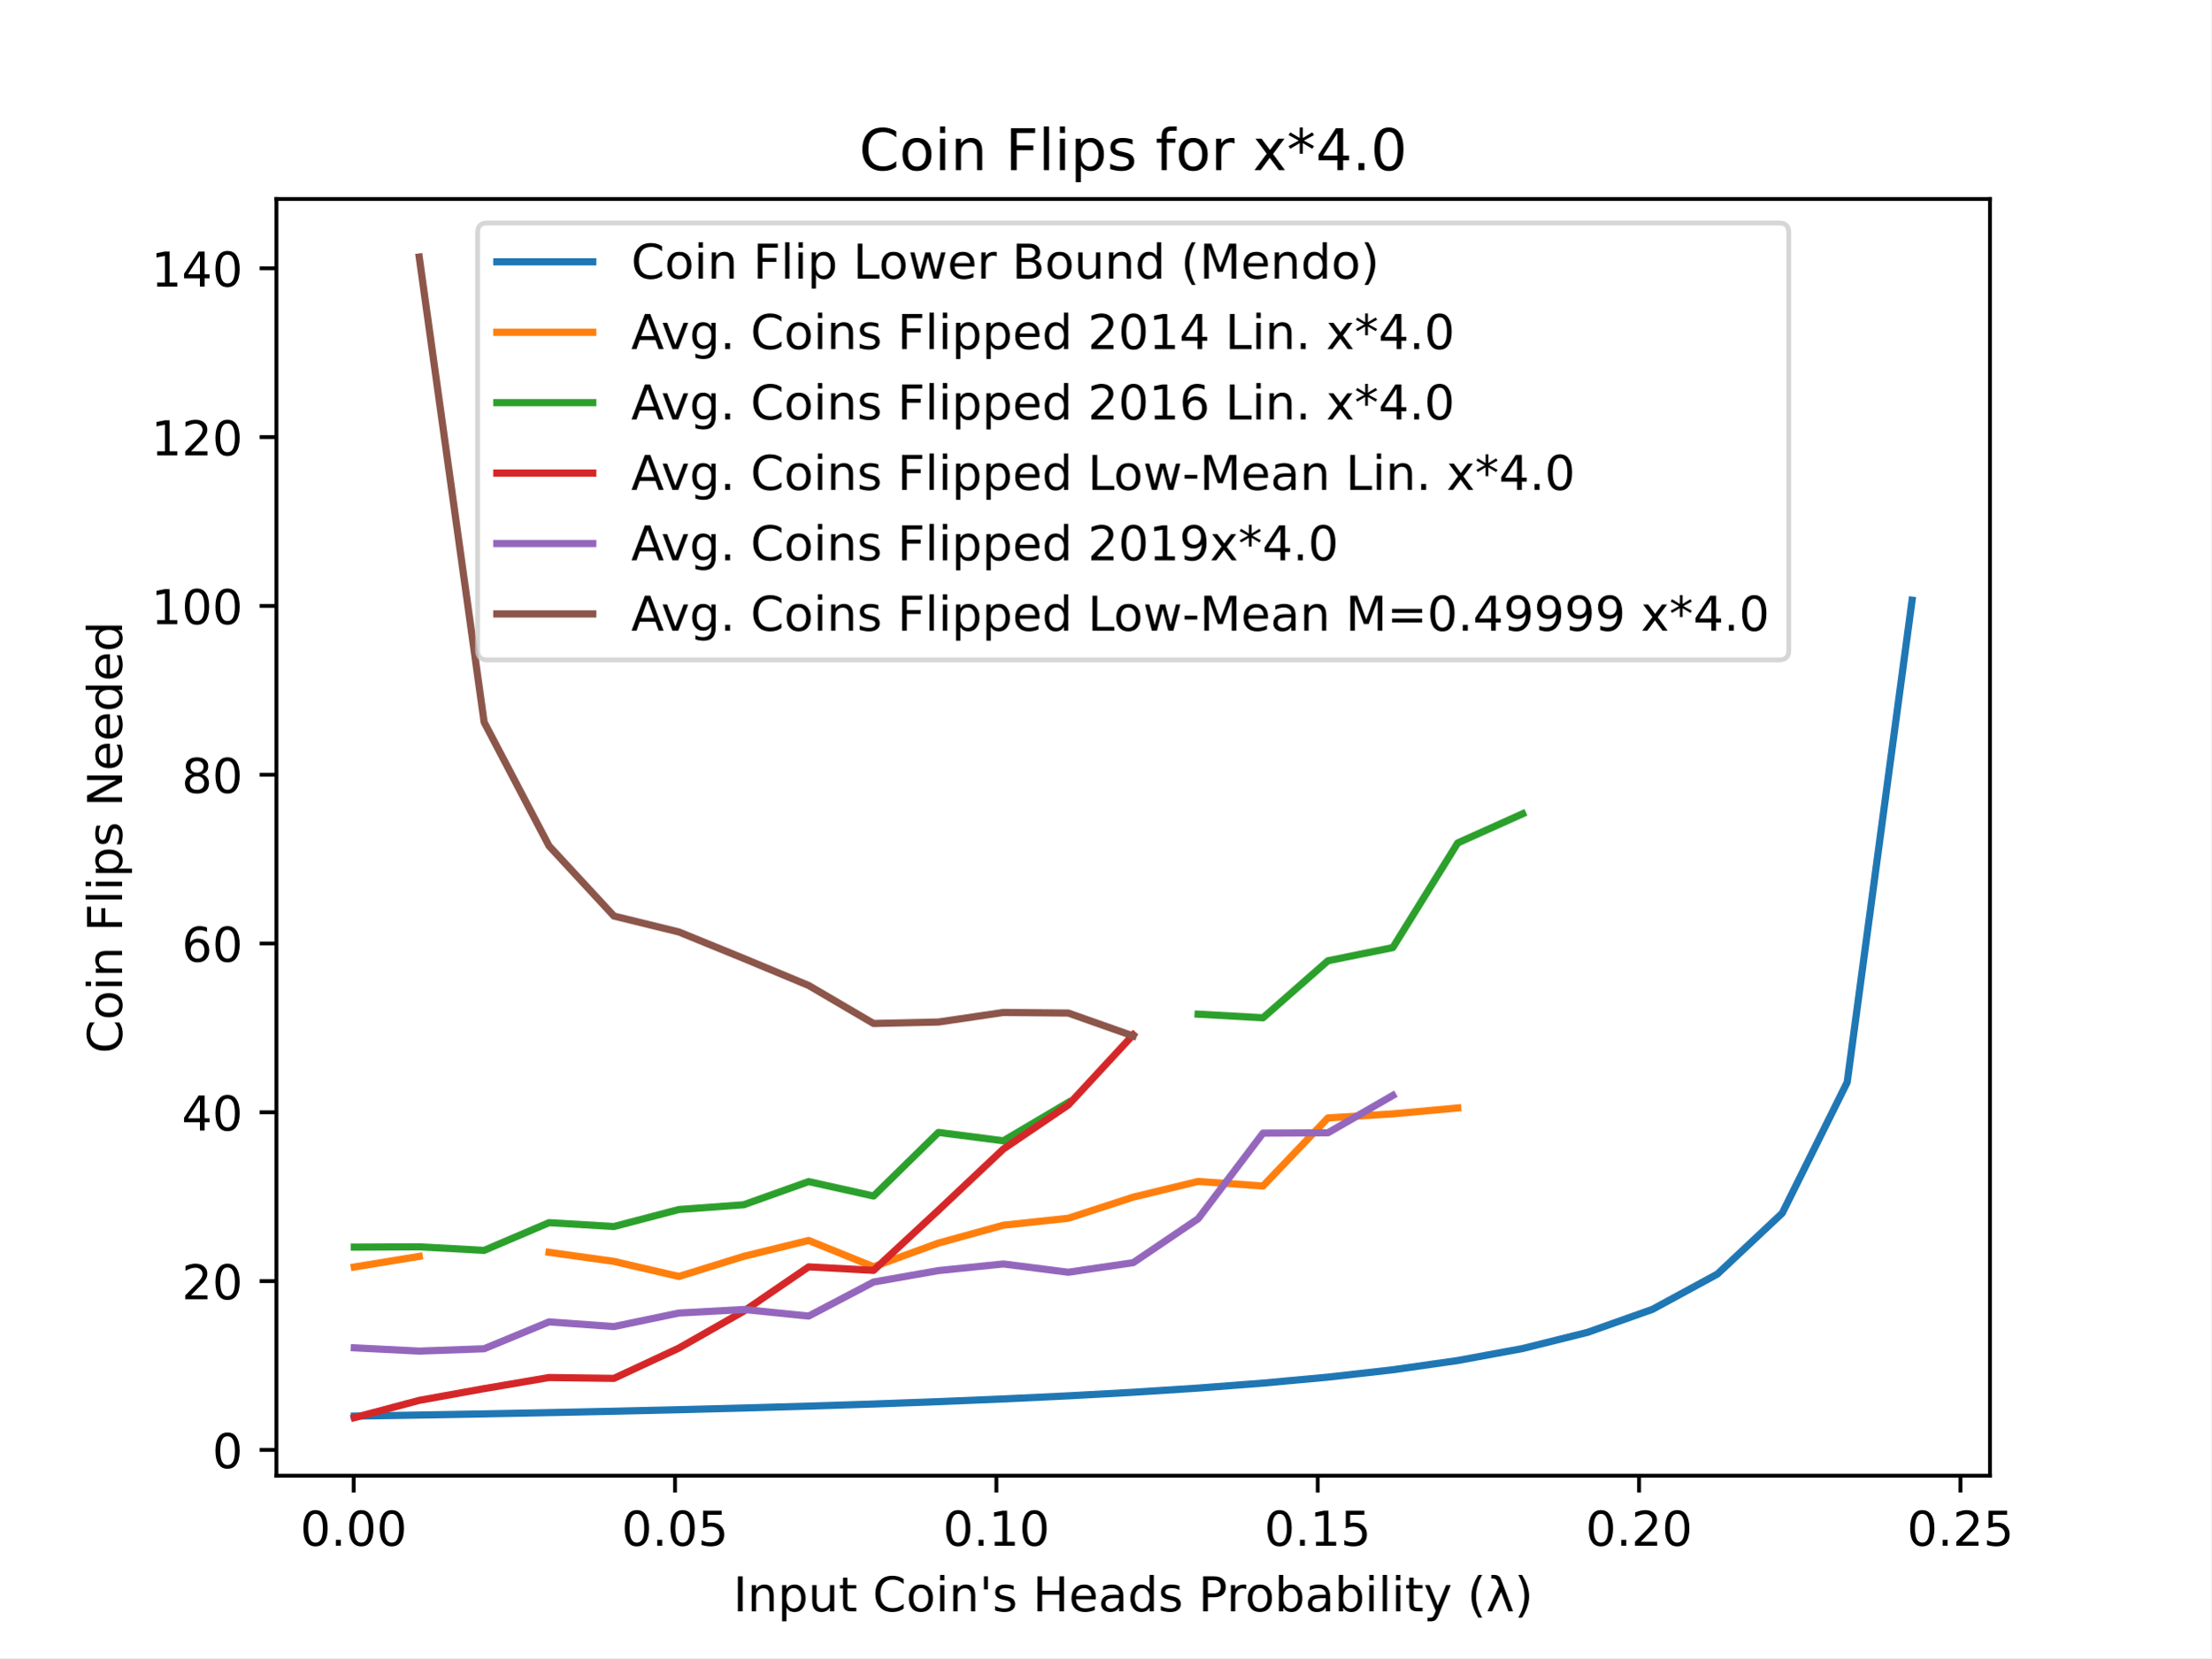
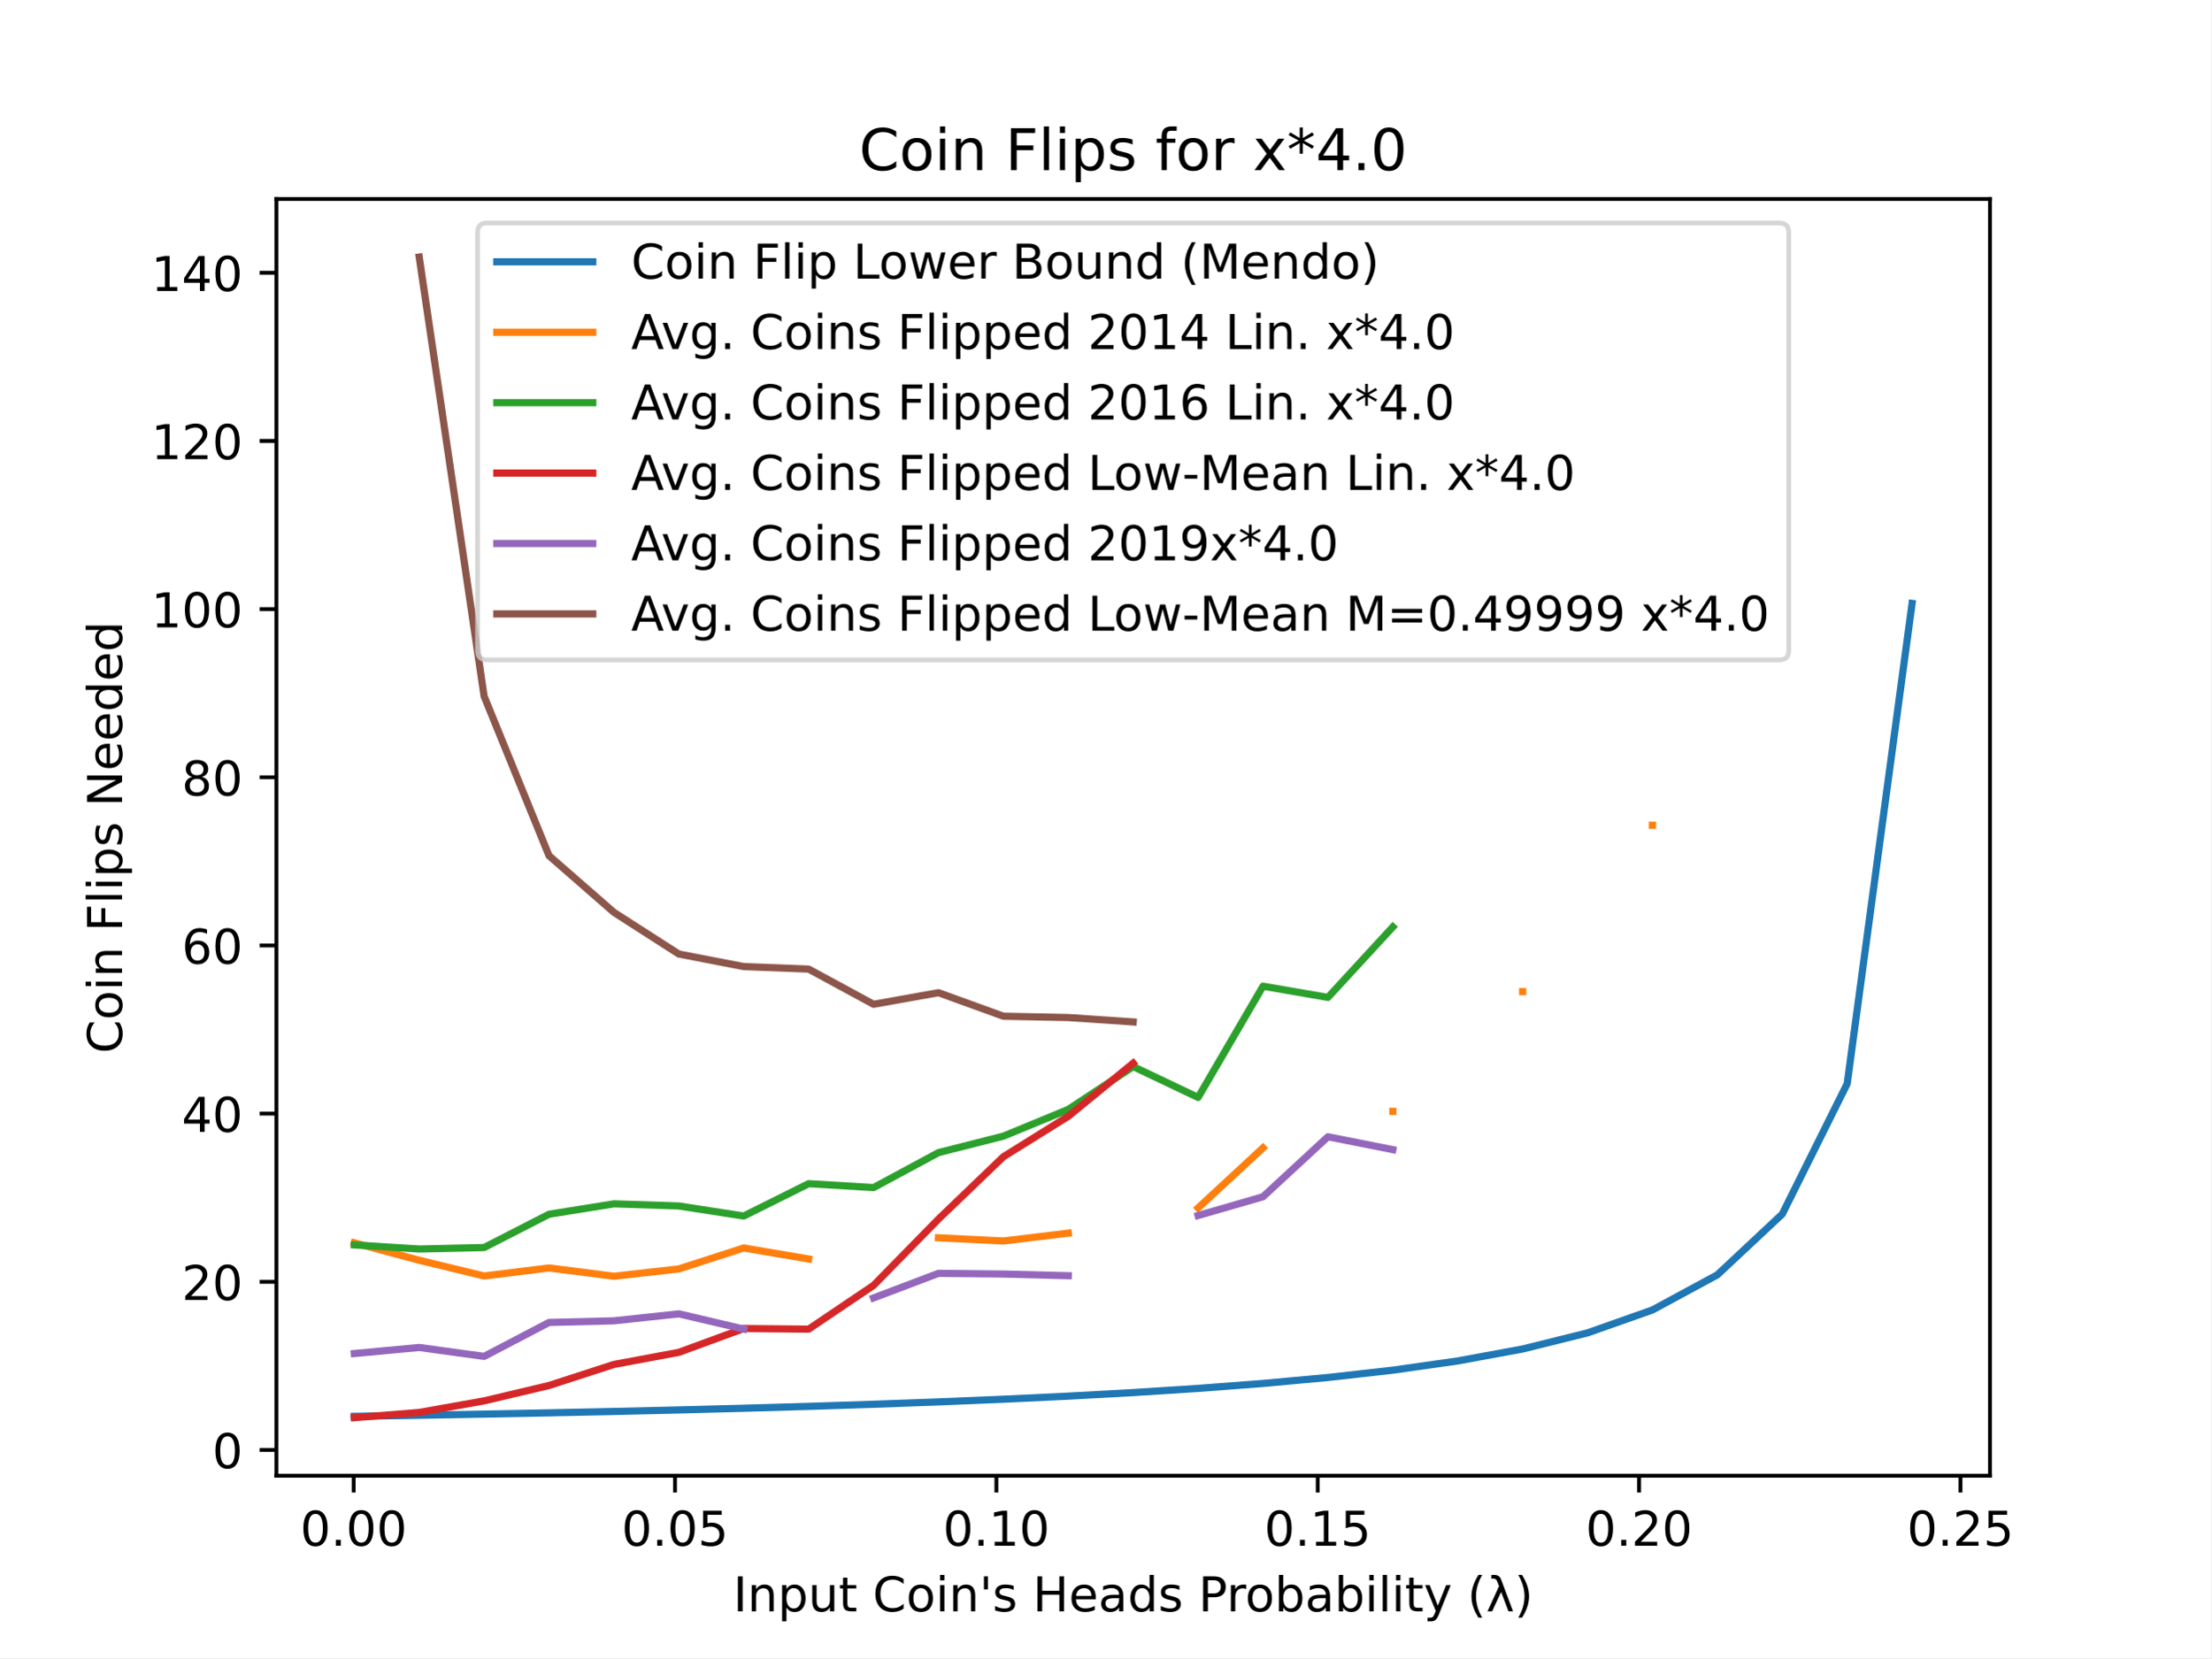
<svg xmlns="http://www.w3.org/2000/svg" xmlns:xlink="http://www.w3.org/1999/xlink" height="345.6pt" version="1.1" viewBox="0 0 460.8 345.6" width="460.8pt">
  <defs>
    <style type="text/css">
*{stroke-linecap:butt;stroke-linejoin:round;}
  </style>
  </defs>
  <g id="figure_1">
    <g id="patch_1">
      <path d="M 0 345.6  L 460.8 345.6  L 460.8 0  L 0 0  z " style="fill:#ffffff;" />
    </g>
    <g id="axes_1">
      <g id="patch_2">
        <path d="M 57.6 307.584  L 414.72 307.584  L 414.72 41.472  L 57.6 41.472  z " style="fill:#ffffff;" />
      </g>
      <g id="matplotlib.axis_1">
        <g id="xtick_1">
          <g id="line2d_1">
            <defs>
-               <path d="M 0 0  L 0 3.5  " id="m9778a96f2f" style="stroke:#000000;stroke-width:0.8;" />
+               <path d="M 0 0  L 0 3.5  " id="mae90e0ff41" style="stroke:#000000;stroke-width:0.8;" />
            </defs>
            <g>
-               <use style="stroke:#000000;stroke-width:0.8;" x="73.699" xlink:href="#m9778a96f2f" y="307.584" />
+               <use style="stroke:#000000;stroke-width:0.8;" x="73.699" xlink:href="#mae90e0ff41" y="307.584" />
            </g>
          </g>
          <g id="text_1">
            <text style="font-family:DejaVu Sans;font-size:10px;font-style:normal;font-weight:normal;text-anchor:middle;" transform="rotate(-0, 73.69878, 322.1824)" x="73.699" y="322.182">0.00</text>
          </g>
        </g>
        <g id="xtick_2">
          <g id="line2d_2">
            <g>
-               <use style="stroke:#000000;stroke-width:0.8;" x="140.672" xlink:href="#m9778a96f2f" y="307.584" />
+               <use style="stroke:#000000;stroke-width:0.8;" x="140.672" xlink:href="#mae90e0ff41" y="307.584" />
            </g>
          </g>
          <g id="text_2">
            <text style="font-family:DejaVu Sans;font-size:10px;font-style:normal;font-weight:normal;text-anchor:middle;" transform="rotate(-0, 140.6722, 322.1824)" x="140.672" y="322.182">0.05</text>
          </g>
        </g>
        <g id="xtick_3">
          <g id="line2d_3">
            <g>
-               <use style="stroke:#000000;stroke-width:0.8;" x="207.646" xlink:href="#m9778a96f2f" y="307.584" />
+               <use style="stroke:#000000;stroke-width:0.8;" x="207.646" xlink:href="#mae90e0ff41" y="307.584" />
            </g>
          </g>
          <g id="text_3">
            <text style="font-family:DejaVu Sans;font-size:10px;font-style:normal;font-weight:normal;text-anchor:middle;" transform="rotate(-0, 207.6456, 322.1824)" x="207.646" y="322.182">0.10</text>
          </g>
        </g>
        <g id="xtick_4">
          <g id="line2d_4">
            <g>
-               <use style="stroke:#000000;stroke-width:0.8;" x="274.619" xlink:href="#m9778a96f2f" y="307.584" />
+               <use style="stroke:#000000;stroke-width:0.8;" x="274.619" xlink:href="#mae90e0ff41" y="307.584" />
            </g>
          </g>
          <g id="text_4">
            <text style="font-family:DejaVu Sans;font-size:10px;font-style:normal;font-weight:normal;text-anchor:middle;" transform="rotate(-0, 274.619, 322.1824)" x="274.619" y="322.182">0.15</text>
          </g>
        </g>
        <g id="xtick_5">
          <g id="line2d_5">
            <g>
-               <use style="stroke:#000000;stroke-width:0.8;" x="341.592" xlink:href="#m9778a96f2f" y="307.584" />
+               <use style="stroke:#000000;stroke-width:0.8;" x="341.592" xlink:href="#mae90e0ff41" y="307.584" />
            </g>
          </g>
          <g id="text_5">
            <text style="font-family:DejaVu Sans;font-size:10px;font-style:normal;font-weight:normal;text-anchor:middle;" transform="rotate(-0, 341.5924, 322.1824)" x="341.592" y="322.182">0.20</text>
          </g>
        </g>
        <g id="xtick_6">
          <g id="line2d_6">
            <g>
-               <use style="stroke:#000000;stroke-width:0.8;" x="408.566" xlink:href="#m9778a96f2f" y="307.584" />
+               <use style="stroke:#000000;stroke-width:0.8;" x="408.566" xlink:href="#mae90e0ff41" y="307.584" />
            </g>
          </g>
          <g id="text_6">
            <text style="font-family:DejaVu Sans;font-size:10px;font-style:normal;font-weight:normal;text-anchor:middle;" transform="rotate(-0, 408.5658, 322.1824)" x="408.566" y="322.182">0.25</text>
          </g>
        </g>
        <g id="text_7">
          <text style="font-family:DejaVu Sans;font-size:10px;font-style:normal;font-weight:normal;text-anchor:middle;" transform="rotate(-0, 236.16, 335.8606)" x="236.16" y="335.861">Input Coin's Heads Probability (λ)</text>
        </g>
      </g>
      <g id="matplotlib.axis_2">
        <g id="ytick_1">
          <g id="line2d_7">
            <defs>
-               <path d="M 0 0  L -3.5 0  " id="ma83d22862d" style="stroke:#000000;stroke-width:0.8;" />
+               <path d="M 0 0  L -3.5 0  " id="mbe5ad20fad" style="stroke:#000000;stroke-width:0.8;" />
            </defs>
            <g>
-               <use style="stroke:#000000;stroke-width:0.8;" x="57.6" xlink:href="#ma83d22862d" y="302.205" />
+               <use style="stroke:#000000;stroke-width:0.8;" x="57.6" xlink:href="#mbe5ad20fad" y="302.222" />
            </g>
          </g>
          <g id="text_8">
-             <text style="font-family:DejaVu Sans;font-size:10px;font-style:normal;font-weight:normal;text-anchor:end;" transform="rotate(-0, 50.6, 306.0038)" x="50.6" y="306.004">0</text>
+             <text style="font-family:DejaVu Sans;font-size:10px;font-style:normal;font-weight:normal;text-anchor:end;" transform="rotate(-0, 50.6, 306.0209)" x="50.6" y="306.021">0</text>
          </g>
        </g>
        <g id="ytick_2">
          <g id="line2d_8">
            <g>
-               <use style="stroke:#000000;stroke-width:0.8;" x="57.6" xlink:href="#ma83d22862d" y="267.021" />
+               <use style="stroke:#000000;stroke-width:0.8;" x="57.6" xlink:href="#mbe5ad20fad" y="267.168" />
            </g>
          </g>
          <g id="text_9">
-             <text style="font-family:DejaVu Sans;font-size:10px;font-style:normal;font-weight:normal;text-anchor:end;" transform="rotate(-0, 50.6, 270.82)" x="50.6" y="270.82">20</text>
+             <text style="font-family:DejaVu Sans;font-size:10px;font-style:normal;font-weight:normal;text-anchor:end;" transform="rotate(-0, 50.6, 270.9677)" x="50.6" y="270.968">20</text>
          </g>
        </g>
        <g id="ytick_3">
          <g id="line2d_9">
            <g>
-               <use style="stroke:#000000;stroke-width:0.8;" x="57.6" xlink:href="#ma83d22862d" y="231.837" />
+               <use style="stroke:#000000;stroke-width:0.8;" x="57.6" xlink:href="#mbe5ad20fad" y="232.115" />
            </g>
          </g>
          <g id="text_10">
-             <text style="font-family:DejaVu Sans;font-size:10px;font-style:normal;font-weight:normal;text-anchor:end;" transform="rotate(-0, 50.6, 235.6363)" x="50.6" y="235.636">40</text>
+             <text style="font-family:DejaVu Sans;font-size:10px;font-style:normal;font-weight:normal;text-anchor:end;" transform="rotate(-0, 50.6, 235.9144)" x="50.6" y="235.914">40</text>
          </g>
        </g>
        <g id="ytick_4">
          <g id="line2d_10">
            <g>
-               <use style="stroke:#000000;stroke-width:0.8;" x="57.6" xlink:href="#ma83d22862d" y="196.653" />
+               <use style="stroke:#000000;stroke-width:0.8;" x="57.6" xlink:href="#mbe5ad20fad" y="197.062" />
            </g>
          </g>
          <g id="text_11">
-             <text style="font-family:DejaVu Sans;font-size:10px;font-style:normal;font-weight:normal;text-anchor:end;" transform="rotate(-0, 50.6, 200.4525)" x="50.6" y="200.453">60</text>
+             <text style="font-family:DejaVu Sans;font-size:10px;font-style:normal;font-weight:normal;text-anchor:end;" transform="rotate(-0, 50.6, 200.8612)" x="50.6" y="200.861">60</text>
          </g>
        </g>
        <g id="ytick_5">
          <g id="line2d_11">
            <g>
-               <use style="stroke:#000000;stroke-width:0.8;" x="57.6" xlink:href="#ma83d22862d" y="161.47" />
+               <use style="stroke:#000000;stroke-width:0.8;" x="57.6" xlink:href="#mbe5ad20fad" y="162.009" />
            </g>
          </g>
          <g id="text_12">
-             <text style="font-family:DejaVu Sans;font-size:10px;font-style:normal;font-weight:normal;text-anchor:end;" transform="rotate(-0, 50.6, 165.2688)" x="50.6" y="165.269">80</text>
+             <text style="font-family:DejaVu Sans;font-size:10px;font-style:normal;font-weight:normal;text-anchor:end;" transform="rotate(-0, 50.6, 165.808)" x="50.6" y="165.808">80</text>
          </g>
        </g>
        <g id="ytick_6">
          <g id="line2d_12">
            <g>
-               <use style="stroke:#000000;stroke-width:0.8;" x="57.6" xlink:href="#ma83d22862d" y="126.286" />
+               <use style="stroke:#000000;stroke-width:0.8;" x="57.6" xlink:href="#mbe5ad20fad" y="126.955" />
            </g>
          </g>
          <g id="text_13">
-             <text style="font-family:DejaVu Sans;font-size:10px;font-style:normal;font-weight:normal;text-anchor:end;" transform="rotate(-0, 50.6, 130.085)" x="50.6" y="130.085">100</text>
+             <text style="font-family:DejaVu Sans;font-size:10px;font-style:normal;font-weight:normal;text-anchor:end;" transform="rotate(-0, 50.6, 130.7547)" x="50.6" y="130.755">100</text>
          </g>
        </g>
        <g id="ytick_7">
          <g id="line2d_13">
            <g>
-               <use style="stroke:#000000;stroke-width:0.8;" x="57.6" xlink:href="#ma83d22862d" y="91.102" />
+               <use style="stroke:#000000;stroke-width:0.8;" x="57.6" xlink:href="#mbe5ad20fad" y="91.902" />
            </g>
          </g>
          <g id="text_14">
-             <text style="font-family:DejaVu Sans;font-size:10px;font-style:normal;font-weight:normal;text-anchor:end;" transform="rotate(-0, 50.6, 94.90125)" x="50.6" y="94.901">120</text>
+             <text style="font-family:DejaVu Sans;font-size:10px;font-style:normal;font-weight:normal;text-anchor:end;" transform="rotate(-0, 50.6, 95.70145)" x="50.6" y="95.701">120</text>
          </g>
        </g>
        <g id="ytick_8">
          <g id="line2d_14">
            <g>
-               <use style="stroke:#000000;stroke-width:0.8;" x="57.6" xlink:href="#ma83d22862d" y="55.918" />
+               <use style="stroke:#000000;stroke-width:0.8;" x="57.6" xlink:href="#mbe5ad20fad" y="56.849" />
            </g>
          </g>
          <g id="text_15">
-             <text style="font-family:DejaVu Sans;font-size:10px;font-style:normal;font-weight:normal;text-anchor:end;" transform="rotate(-0, 50.6, 59.71749)" x="50.6" y="59.717">140</text>
+             <text style="font-family:DejaVu Sans;font-size:10px;font-style:normal;font-weight:normal;text-anchor:end;" transform="rotate(-0, 50.6, 60.6482)" x="50.6" y="60.648">140</text>
          </g>
        </g>
        <g id="text_16">
          <text style="font-family:DejaVu Sans;font-size:10px;font-style:normal;font-weight:normal;text-anchor:middle;" transform="rotate(-90, 25.43281, 174.528)" x="25.433" y="174.528">Coin Flips Needed</text>
        </g>
      </g>
      <g id="line2d_15">
-         <path clip-path="url(#pecf5da1506)" d="M 73.833 295.166  L 87.36 294.943  L 100.887 294.701  L 114.415 294.437  L 127.942 294.148  L 141.469 293.829  L 154.996 293.476  L 168.524 293.083  L 182.051 292.643  L 195.578 292.148  L 209.105 291.585  L 222.633 290.94  L 236.16 290.195  L 249.687 289.322  L 263.215 288.287  L 276.742 287.039  L 290.269 285.506  L 303.796 283.577  L 317.324 281.076  L 330.851 277.705  L 344.378 272.912  L 357.905 265.56  L 371.433 252.852  L 384.96 225.579  L 398.487 125.093  " style="fill:none;stroke:#1f77b4;stroke-linecap:square;stroke-width:1.5;" />
+         <path clip-path="url(#p58bec8b1ab)" d="M 73.833 295.209  L 87.36 294.987  L 100.887 294.746  L 114.415 294.483  L 127.942 294.195  L 141.469 293.877  L 154.996 293.525  L 168.524 293.134  L 182.051 292.696  L 195.578 292.202  L 209.105 291.642  L 222.633 290.999  L 236.16 290.256  L 249.687 289.387  L 263.215 288.355  L 276.742 287.112  L 290.269 285.585  L 303.796 283.663  L 317.324 281.172  L 330.851 277.813  L 344.378 273.038  L 357.905 265.714  L 371.433 253.052  L 384.96 225.88  L 398.487 125.768  " style="fill:none;stroke:#1f77b4;stroke-linecap:square;stroke-width:1.5;" />
      </g>
      <g id="line2d_16">
-         <path clip-path="url(#pecf5da1506)" d="M 73.833 264.086  L 87.36 261.873  M 114.415 261.022  L 127.942 262.915  L 141.469 266.057  L 154.996 261.863  L 168.524 258.552  L 182.051 264.034  L 195.578 259.101  L 209.105 255.371  L 222.633 253.925  L 236.16 249.524  L 249.687 246.252  L 263.215 247.205  L 276.742 233.012  L 290.269 232.168  L 303.796 230.933  " style="fill:none;stroke:#ff7f0e;stroke-linecap:square;stroke-width:1.5;" />
+         <path clip-path="url(#p58bec8b1ab)" d="M 73.833 259.05  L 87.36 262.678  L 100.887 265.959  L 114.415 264.284  L 127.942 266.012  L 141.469 264.487  L 154.996 260.119  L 168.524 262.415  M 195.578 257.995  L 209.105 258.665  L 222.633 257.028  M 249.687 251.773  L 263.215 239.256  M 290.269 231.639  M 317.324 206.681  M 344.378 172.006  " style="fill:none;stroke:#ff7f0e;stroke-linecap:square;stroke-width:1.5;" />
      </g>
      <g id="line2d_17">
-         <path clip-path="url(#pecf5da1506)" d="M 73.833 259.942  L 87.36 259.875  L 100.887 260.621  L 114.415 254.844  L 127.942 255.646  L 141.469 252.106  L 154.996 251.111  L 168.524 246.284  L 182.051 249.288  L 195.578 236.031  L 209.105 237.78  L 222.633 229.782  M 249.687 211.388  L 263.215 212.138  L 276.742 200.256  L 290.269 197.508  L 303.796 175.694  L 317.324 169.615  " style="fill:none;stroke:#2ca02c;stroke-linecap:square;stroke-width:1.5;" />
+         <path clip-path="url(#p58bec8b1ab)" d="M 73.833 259.481  L 87.36 260.337  L 100.887 260.025  L 114.415 253.091  L 127.942 250.918  L 141.469 251.363  L 154.996 253.459  L 168.524 246.715  L 182.051 247.532  L 195.578 240.244  L 209.105 236.812  L 222.633 231.239  L 236.16 222.307  L 249.687 228.743  L 263.215 205.555  L 276.742 207.893  L 290.269 193.206  " style="fill:none;stroke:#2ca02c;stroke-linecap:square;stroke-width:1.5;" />
      </g>
      <g id="line2d_18">
-         <path clip-path="url(#pecf5da1506)" d="M 73.833 295.488  L 87.36 291.882  L 100.887 289.436  L 114.415 287.121  L 127.942 287.297  L 141.469 280.992  L 154.996 273.294  L 168.524 264.055  L 182.051 264.787  L 195.578 252.244  L 209.105 239.49  L 222.633 230.31  L 236.16 215.684  " style="fill:none;stroke:#d62728;stroke-linecap:square;stroke-width:1.5;" />
+         <path clip-path="url(#p58bec8b1ab)" d="M 73.833 295.488  L 87.36 294.401  L 100.887 291.986  L 114.415 288.782  L 127.942 284.394  L 141.469 281.873  L 154.996 276.906  L 168.524 277.036  L 182.051 267.912  L 195.578 254.097  L 209.105 241.106  L 222.633 232.676  L 236.16 221.596  " style="fill:none;stroke:#d62728;stroke-linecap:square;stroke-width:1.5;" />
      </g>
      <g id="line2d_19">
-         <path clip-path="url(#pecf5da1506)" d="M 73.833 280.929  L 87.36 281.615  L 100.887 281.126  L 114.415 275.525  L 127.942 276.499  L 141.469 273.681  L 154.996 272.942  L 168.524 274.314  L 182.051 267.218  L 195.578 264.832  L 209.105 263.453  L 222.633 265.177  L 236.16 263.182  L 249.687 254.034  L 263.215 236.175  L 276.742 236.112  L 290.269 228.322  " style="fill:none;stroke:#9467bd;stroke-linecap:square;stroke-width:1.5;" />
+         <path clip-path="url(#p58bec8b1ab)" d="M 73.833 282.119  L 87.36 280.857  L 100.887 282.718  L 114.415 275.641  L 127.942 275.301  L 141.469 273.846  L 154.996 277.022  M 182.051 270.534  L 195.578 265.405  L 209.105 265.549  L 222.633 265.9  M 249.687 253.354  L 263.215 249.442  L 276.742 236.939  L 290.269 239.624  " style="fill:none;stroke:#9467bd;stroke-linecap:square;stroke-width:1.5;" />
      </g>
      <g id="line2d_20">
-         <path clip-path="url(#pecf5da1506)" d="M 87.36 53.568  L 100.887 150.517  L 114.415 176.314  L 127.942 190.936  L 141.469 194.247  L 154.996 199.771  L 168.524 205.404  L 182.051 213.33  L 195.578 213.021  L 209.105 211.029  L 222.633 211.153  L 236.16 215.93  " style="fill:none;stroke:#8c564b;stroke-linecap:square;stroke-width:1.5;" />
+         <path clip-path="url(#p58bec8b1ab)" d="M 87.36 53.568  L 100.887 145.12  L 114.415 178.358  L 127.942 190.164  L 141.469 198.85  L 154.996 201.465  L 168.524 201.987  L 182.051 209.324  L 195.578 206.908  L 209.105 211.812  L 222.633 212.089  L 236.16 213.001  " style="fill:none;stroke:#8c564b;stroke-linecap:square;stroke-width:1.5;" />
      </g>
      <g id="patch_3">
        <path d="M 57.6 307.584  L 57.6 41.472  " style="fill:none;stroke:#000000;stroke-linecap:square;stroke-linejoin:miter;stroke-width:0.8;" />
      </g>
      <g id="patch_4">
        <path d="M 414.72 307.584  L 414.72 41.472  " style="fill:none;stroke:#000000;stroke-linecap:square;stroke-linejoin:miter;stroke-width:0.8;" />
      </g>
      <g id="patch_5">
        <path d="M 57.6 307.584  L 414.72 307.584  " style="fill:none;stroke:#000000;stroke-linecap:square;stroke-linejoin:miter;stroke-width:0.8;" />
      </g>
      <g id="patch_6">
        <path d="M 57.6 41.472  L 414.72 41.472  " style="fill:none;stroke:#000000;stroke-linecap:square;stroke-linejoin:miter;stroke-width:0.8;" />
      </g>
      <g id="text_17">
        <text style="font-family:DejaVu Sans;font-size:12px;font-style:normal;font-weight:normal;text-anchor:middle;" transform="rotate(-0, 236.16, 35.472)" x="236.16" y="35.472">Coin Flips for x*4.0</text>
      </g>
      <g id="legend_1">
        <g id="patch_7">
          <path d="M 101.533 137.541  L 370.787 137.541  Q 372.787 137.541 372.787 135.541  L 372.787 48.472  Q 372.787 46.472 370.787 46.472  L 101.533 46.472  Q 99.533 46.472 99.533 48.472  L 99.533 135.541  Q 99.533 137.541 101.533 137.541  z " style="fill:#ffffff;opacity:0.8;stroke:#cccccc;stroke-linejoin:miter;" />
        </g>
        <g id="line2d_21">
          <path d="M 103.533 54.57  L 123.533 54.57  " style="fill:none;stroke:#1f77b4;stroke-linecap:square;stroke-width:1.5;" />
        </g>
        <g id="line2d_22" />
        <g id="text_18">
          <text style="font-family:DejaVu Sans;font-size:10px;font-style:normal;font-weight:normal;text-anchor:start;" transform="rotate(-0, 131.5334, 58.07044)" x="131.533" y="58.07">Coin Flip Lower Bound (Mendo)</text>
        </g>
        <g id="line2d_23">
          <path d="M 103.533 69.249  L 123.533 69.249  " style="fill:none;stroke:#ff7f0e;stroke-linecap:square;stroke-width:1.5;" />
        </g>
        <g id="line2d_24" />
        <g id="text_19">
          <text style="font-family:DejaVu Sans;font-size:10px;font-style:normal;font-weight:normal;text-anchor:start;" transform="rotate(-0, 131.5334, 72.74856)" x="131.533" y="72.749">Avg. Coins Flipped 2014 Lin. x*4.0</text>
        </g>
        <g id="line2d_25">
          <path d="M 103.533 83.927  L 123.533 83.927  " style="fill:none;stroke:#2ca02c;stroke-linecap:square;stroke-width:1.5;" />
        </g>
        <g id="line2d_26" />
        <g id="text_20">
          <text style="font-family:DejaVu Sans;font-size:10px;font-style:normal;font-weight:normal;text-anchor:start;" transform="rotate(-0, 131.5334, 87.42669)" x="131.533" y="87.427">Avg. Coins Flipped 2016 Lin. x*4.0</text>
        </g>
        <g id="line2d_27">
          <path d="M 103.533 98.605  L 123.533 98.605  " style="fill:none;stroke:#d62728;stroke-linecap:square;stroke-width:1.5;" />
        </g>
        <g id="line2d_28" />
        <g id="text_21">
          <text style="font-family:DejaVu Sans;font-size:10px;font-style:normal;font-weight:normal;text-anchor:start;" transform="rotate(-0, 131.5334, 102.1048)" x="131.533" y="102.105">Avg. Coins Flipped Low-Mean Lin. x*4.0</text>
        </g>
        <g id="line2d_29">
          <path d="M 103.533 113.283  L 123.533 113.283  " style="fill:none;stroke:#9467bd;stroke-linecap:square;stroke-width:1.5;" />
        </g>
        <g id="line2d_30" />
        <g id="text_22">
          <text style="font-family:DejaVu Sans;font-size:10px;font-style:normal;font-weight:normal;text-anchor:start;" transform="rotate(-0, 131.5334, 116.7829)" x="131.533" y="116.783">Avg. Coins Flipped 2019x*4.0</text>
        </g>
        <g id="line2d_31">
          <path d="M 103.533 127.961  L 123.533 127.961  " style="fill:none;stroke:#8c564b;stroke-linecap:square;stroke-width:1.5;" />
        </g>
        <g id="line2d_32" />
        <g id="text_23">
          <text style="font-family:DejaVu Sans;font-size:10px;font-style:normal;font-weight:normal;text-anchor:start;" transform="rotate(-0, 131.5334, 131.4611)" x="131.533" y="131.461">Avg. Coins Flipped Low-Mean M=0.49999 x*4.0</text>
        </g>
      </g>
    </g>
  </g>
  <defs>
-     <clipPath id="pecf5da1506">
+     <clipPath id="p58bec8b1ab">
      <rect height="266.112" width="357.12" x="57.6" y="41.472" />
    </clipPath>
  </defs>
</svg>
